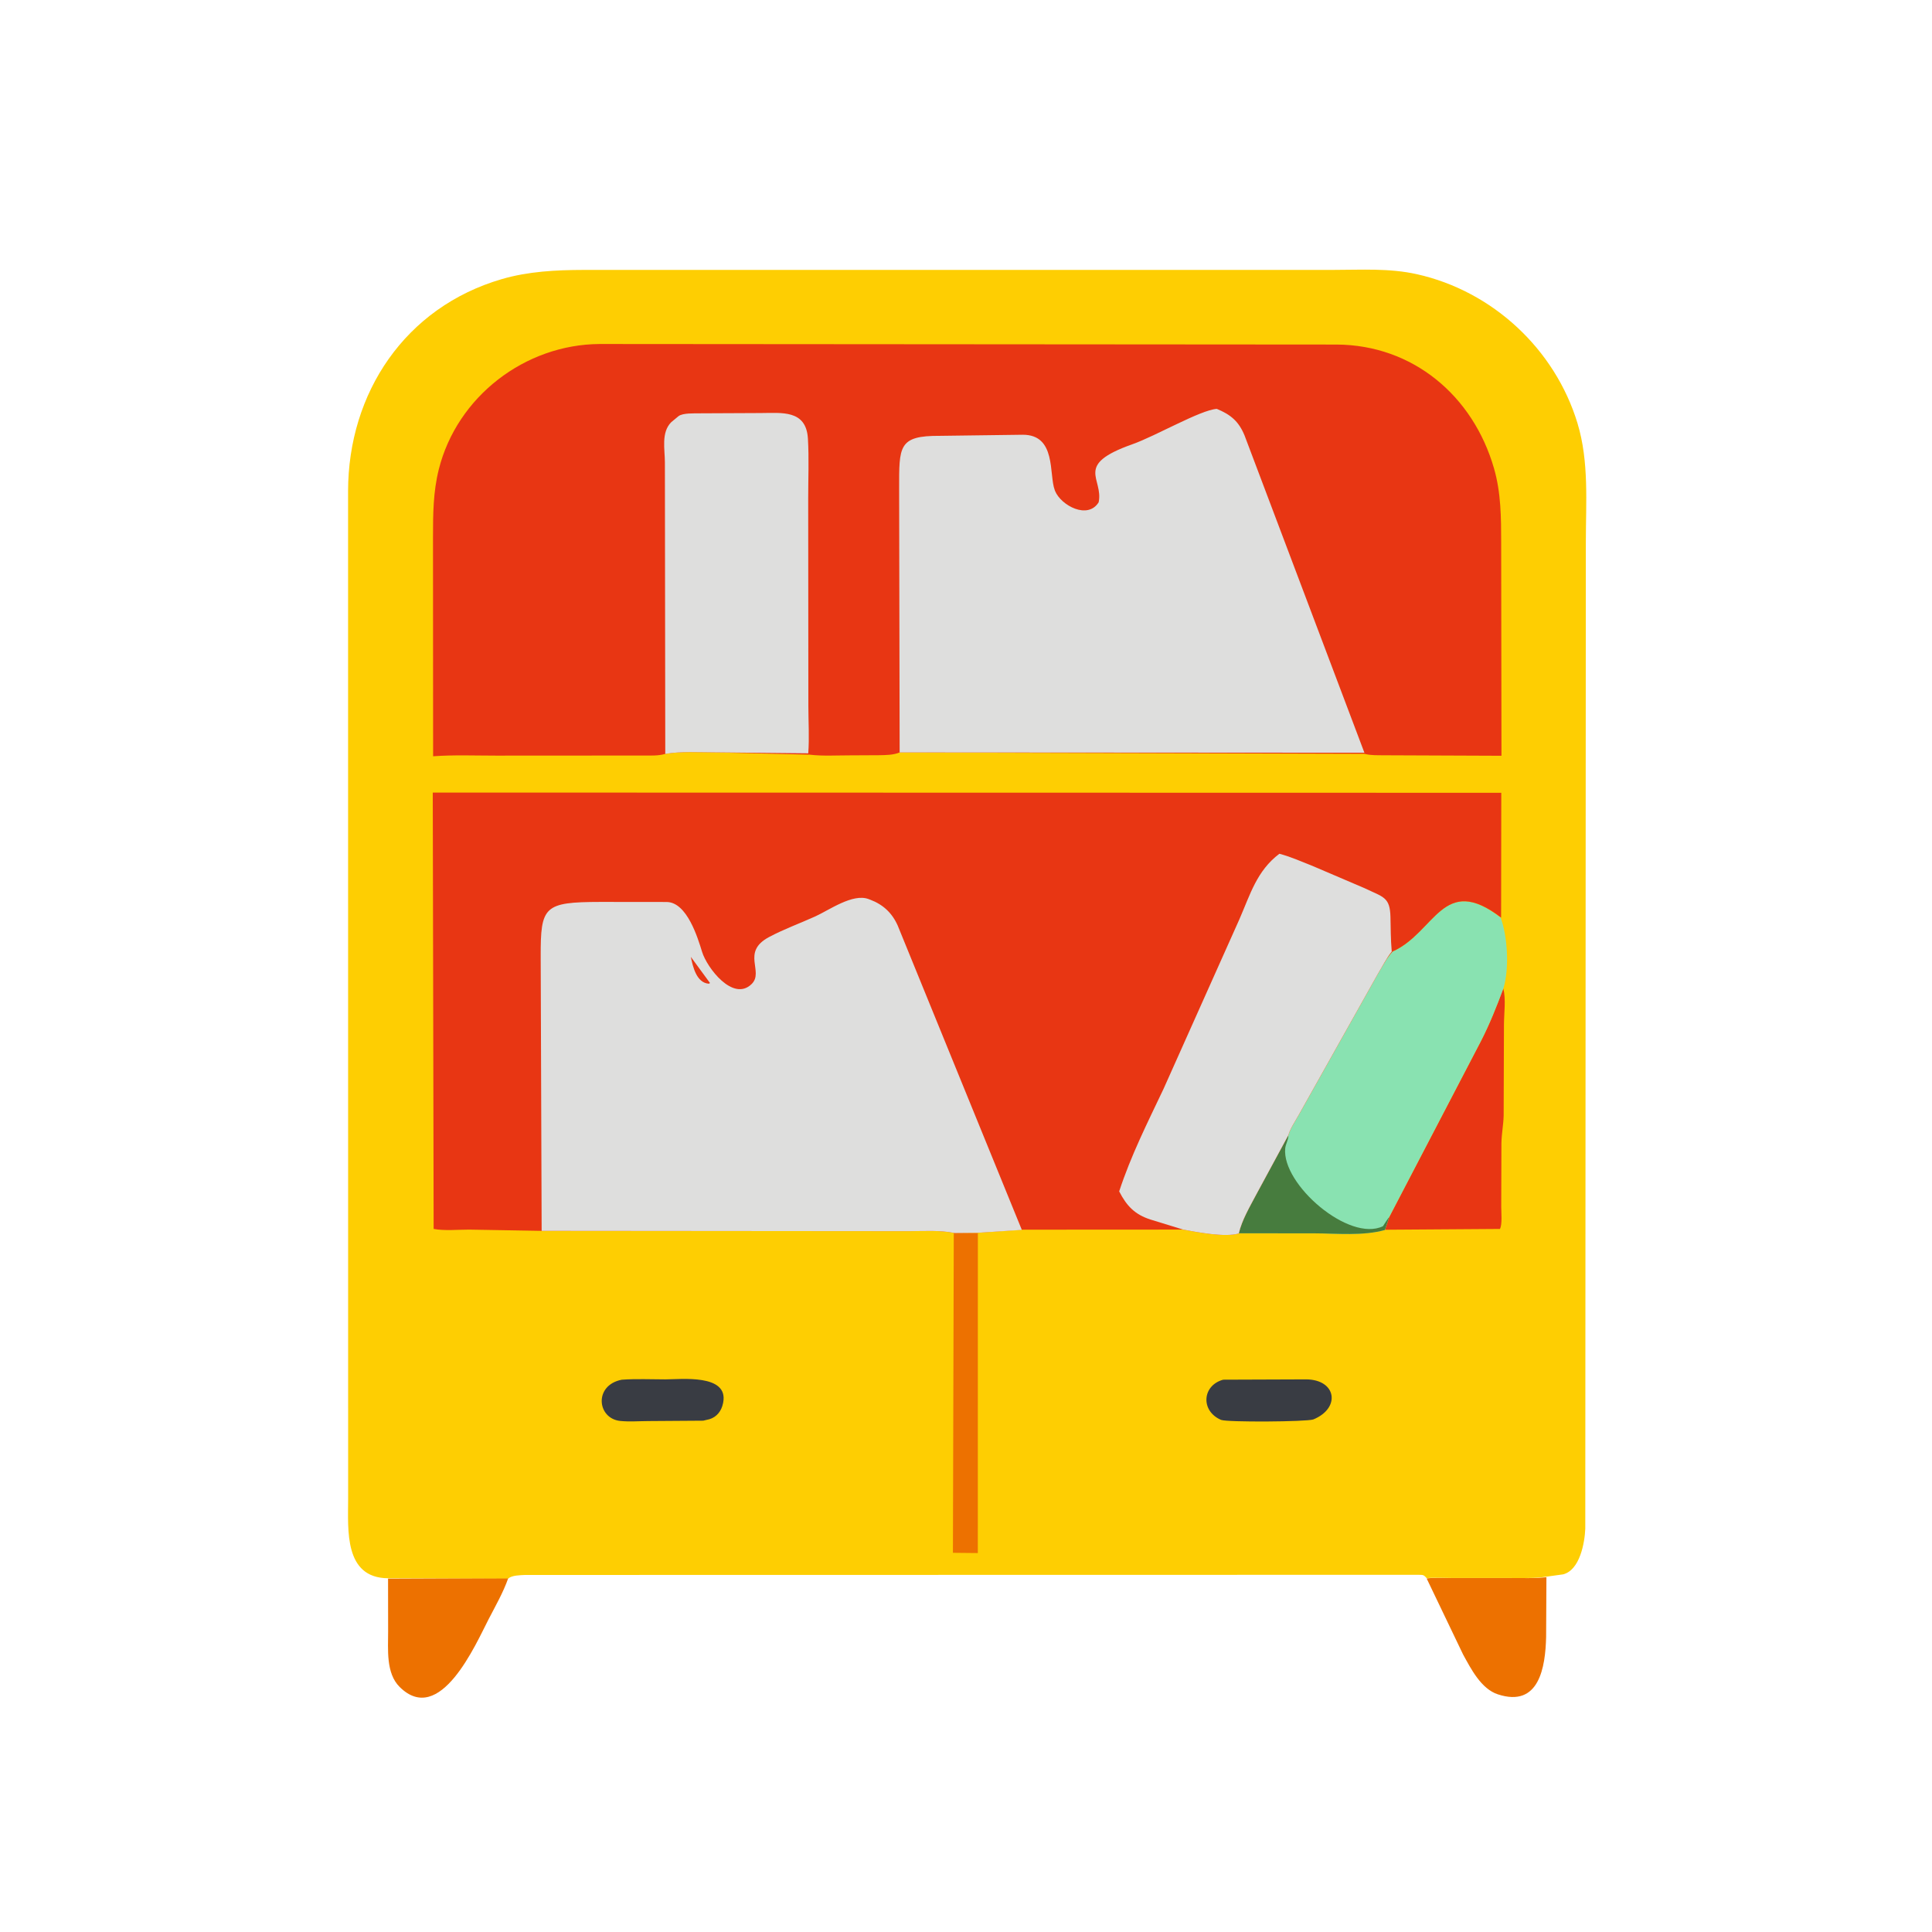
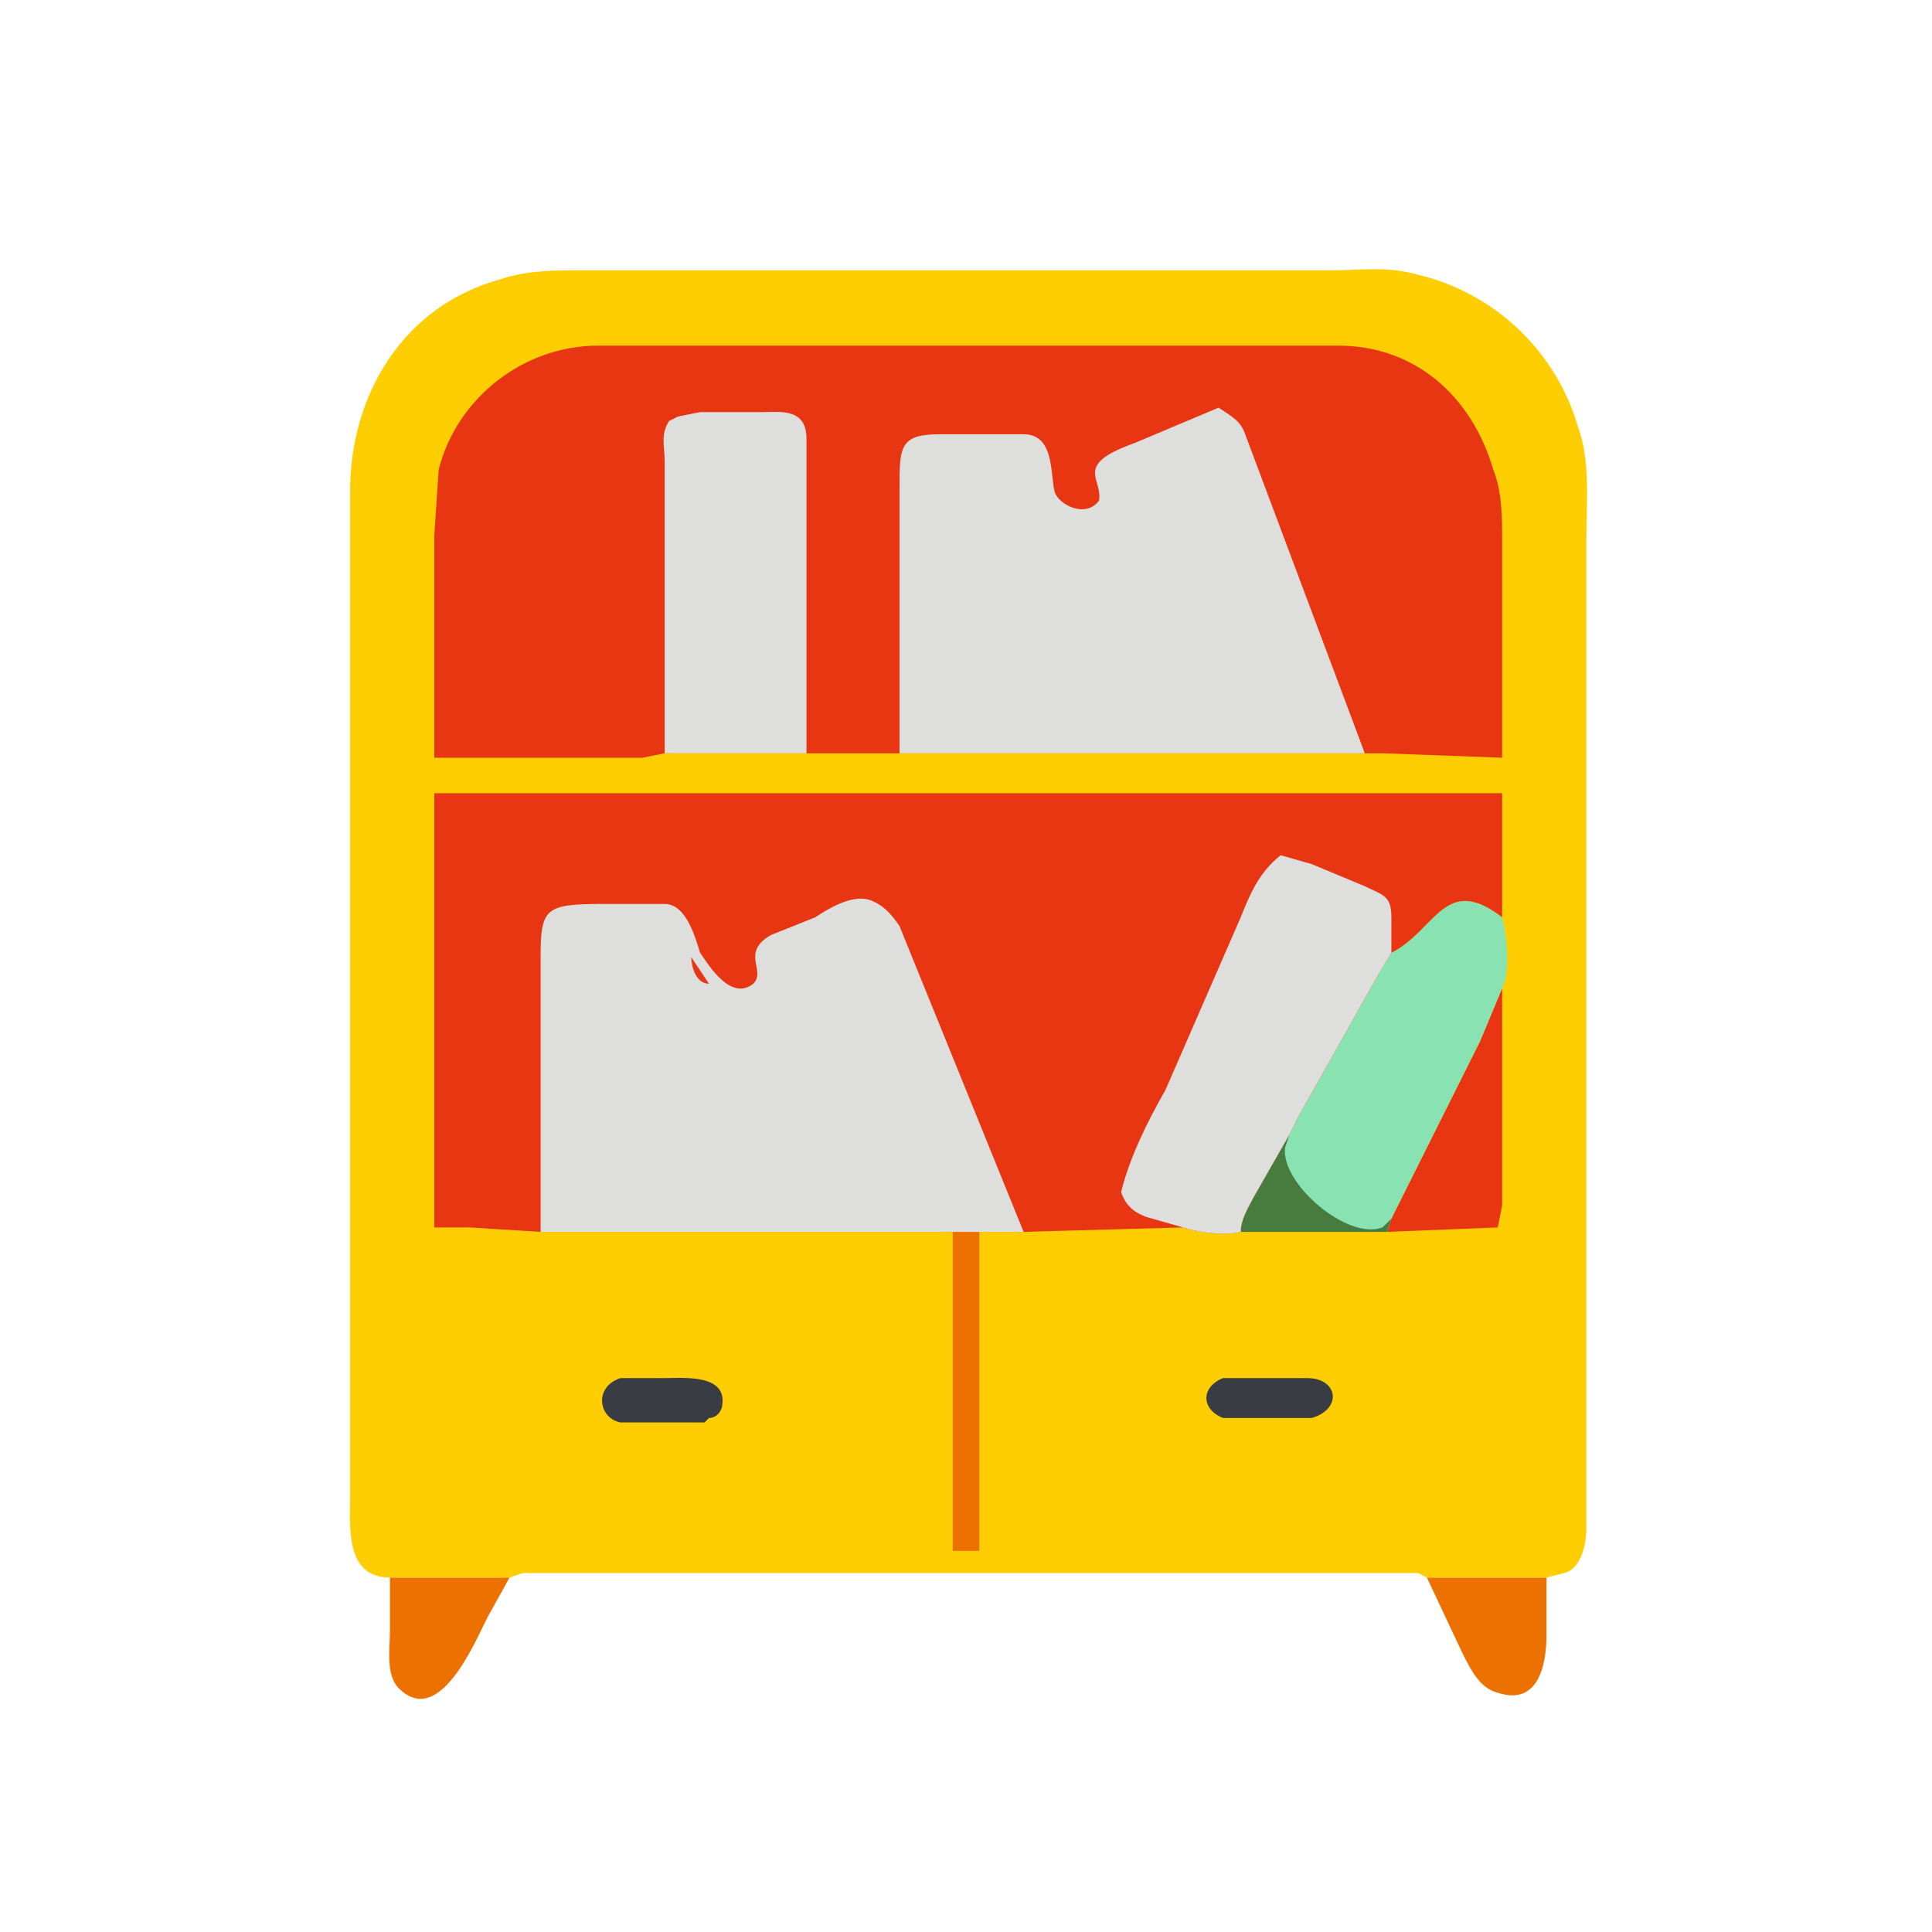
- <svg xmlns="http://www.w3.org/2000/svg" width="436" height="436">
-   <path fill="#ED7100" d="M87.575 356.246l27.128-.115c-1.147 3.279-2.886 6.28-4.438 9.285-2.915 5.641-10.971 24.29-20.071 15.286-3.138-3.104-2.594-8.51-2.604-12.518l-.015-11.938zm234.38-.034c1.942-.244 4.027-.096 5.984-.095h13c2.66-.001 5.402.108 8.047-.186l-.069 13.476c-.159 6.821-1.553 16.022-10.892 12.959-3.785-1.242-6.059-5.748-7.845-8.993l-8.225-17.16z" />
-   <path fill="#FECE02" d="M87.534 356.167c-9.93-.083-8.971-10.983-8.969-17.84l-.015-227.481c.026-22.176 12.875-41.494 34.683-47.857 5.994-1.748 12.225-2.058 18.416-2.075l169.215-.004c6.403 0 12.633-.428 18.91.974 17.045 3.804 31.166 16.9 36.237 33.676 2.618 8.664 1.872 17.902 1.87 26.845l-.125 222.576c-.133 3.2-1.214 9.333-5.001 10.31l-3.77.517c-2.644.417-5.386.308-8.046.31l-13-.001c-1.957-.001-4.042-.15-5.984.032-.731-.867-.898-.714-1.907-.758l-201.56.035c-1.108.059-2.926.055-3.785.797l-27.169-.056z" />
-   <path fill="#393C43" d="M140.31 311.364c3.232-.237 6.576-.076 9.82-.075 3.508.002 14.31-1.284 13.075 5.214l-.05.231c-.338 1.645-1.36 3.025-3.031 3.538l-1.427.337-12.34.087c-2.071.006-4.324.186-6.379-.025-5.243-.539-6.027-8.06.331-9.307zm135.734-.007l18.683-.069c6.878.02 7.897 6.486 1.658 9.039-1.554.546-19.526.659-20.831.1-4.653-1.994-4.286-7.775.49-9.07z" />
-   <path fill="#ED7100" d="M215.24 278.227l5.438.073-.009 72.185-5.62-.058.191-72.2z" />
-   <path fill="#E83613" d="M339.262 223.084c.615 2.437.148 5.58.14 8.122l-.067 20.584c-.057 2.057-.47 4.096-.505 6.183l-.043 14.345c-.004 1.247.271 3.99-.292 5.02l-25.967.18.984-2.874 20.673-39.659c1.983-3.859 3.56-7.843 5.077-11.9z" />
-   <path fill="#89E2B1" d="M314.266 214.743c9.709-4.388 11.327-17.753 24.395-7.658 1.555 4.247 2.004 11.529.6 16-1.515 4.057-3.093 8.041-5.076 11.9l-20.673 39.659-.984 2.933c-4.943 1.377-10.777.773-15.895.755l-17.084-.015c.75-3.056 2.452-5.901 3.924-8.702l7.278-13.445c.417-1.516 1.616-3.24 2.387-4.644l17.763-31.66c1.043-1.718 1.991-3.646 3.365-5.123z" />
-   <path fill="#477C3E" d="M290.751 256.17l-.01.278c-.062.924-.61 1.768-.704 2.717-.796 8.097 14.415 21.26 22.06 17.553.458-.687.89-1.438 1.415-2.074l-.984 2.933c-4.943 1.377-10.777.773-15.895.755l-17.084-.015c.75-3.056 2.452-5.901 3.924-8.702l7.278-13.445z" />
-   <path fill="#E83613" d="M122.235 277.773l-16.34-.284c-2.523-.004-5.571.31-8.034-.153l-.197-98.475 241.135.05-.039 28.174c-13.167-10.095-14.785 3.27-24.494 7.658-1.374 1.477-2.322 3.405-3.365 5.122l-17.763 31.66c-.77 1.404-1.97 3.13-2.387 4.645l-7.278 13.445c-1.472 2.8-3.174 5.646-3.924 8.748-3.12.932-9.444-.306-12.543-.878l-36.404.02-9.924.706-5.265.05c-3.316-.693-6.989-.416-10.352-.417l-82.826-.071z" />
-   <path fill="#DEDEDD" d="M267.006 277.485l-7.358-2.264c-3.578-1.146-5.404-3.097-7.079-6.357 2.65-8.1 6.386-15.49 10.02-23.156l17.096-38.225c2.46-5.621 3.91-10.934 9.036-14.814 2.517.665 5.009 1.769 7.435 2.73l11.803 5.046c4.257 2.046 5.725 1.975 5.831 6.52.06 2.496.047 5.022.269 7.51l.026.268c-1.193 1.477-2.141 3.405-3.184 5.122l-17.763 31.66c-.77 1.404-1.97 3.13-2.387 4.645l-7.278 13.445c-1.472 2.8-3.174 5.646-3.924 8.748-3.12.932-9.444-.306-12.543-.878zm-144.771.288l-.216-61.874c-.023-11.388.696-12.334 13.512-12.36l14.916.016c4.606.048 7.03 8.117 7.994 11.253 1.101 3.586 6.982 11.33 11.165 7.28 2.92-2.828-2.455-7.204 3.942-10.618 3.33-1.778 6.98-3.096 10.427-4.656 3.106-1.406 8.465-5.263 12.027-3.92l.387.144c2.908 1.097 4.942 2.995 6.207 5.852l28.006 68.666-9.924.655-5.265.05c-3.316-.693-6.989-.416-10.352-.417l-82.826-.071z" />
-   <path fill="#E83613" d="M155.907 215.941l4.323 5.905-.266.152c-2.798-.195-3.617-3.876-4.057-6.057zm-5.774-45.807c-1.568.468-3.384.366-4.977.37l-33.179.02c-4.717.003-9.533-.198-14.236.145l-.025-49.392c.005-5.273.026-10.249 1.321-15.4 4.111-16.34 19.394-28.145 36.28-28.244l166.353.122c17.157.104 30.768 11.53 35.492 27.963 1.583 5.508 1.606 11.045 1.613 16.717l.066 48.12-26.522-.109c-1.388-.02-2.85.043-4.206-.28l-.202-.053-104.884-.306c-1.425.595-3.079.589-4.575.622l-6.656.035c-2.96-.003-6.153.198-9.087-.156l-21.29-.517c-3.69 0-7.647-.28-11.286.343z" />
-   <path fill="#DEDEDD" d="M150.133 170.134l-.085-65.773c0-2.961-.882-6.742 1.419-9.074l1.672-1.386c1.032-.738 3.543-.597 4.793-.625l13.69-.064c4.717-.007 10.315-.827 10.703 5.776.264 4.48.059 9.077.063 13.568l.037 46.783c.003 3.502.24 7.183-.024 10.665l-20.982-.213c-3.69 0-7.647-.28-11.286.343zm52.894-.327l-.116-59.384c.002-9.69-.236-12.125 9.226-12.066l18.64-.246c7.678-.04 5.893 8.956 7.257 12.506l.083.22c1.369 3.255 7.374 6.48 9.821 2.51 1.136-5.455-5.659-8.4 7.578-13.08 5.374-1.899 15.362-7.746 19.081-7.995 3.118 1.284 4.945 2.798 6.257 5.98l27.057 71.619-104.884-.064z" />
+ <svg xmlns="http://www.w3.org/2000/svg" viewBox="0 0 436 436">
+   <path fill="#ED7100" d="M88 356h27l-5 9c-3 6-11 25-20 16-3-3-2-9-2-13v-12zm234 0h27v13c0 7-2 16-11 13-4-1-6-5-8-9l-8-17z" />
+   <path fill="#FECE02" d="M88 356c-10 0-9-11-9-18V111c0-22 12-42 34-48 6-2 12-2 19-2h169c6 0 12-1 19 1 17 4 31 17 36 34 3 8 2 17 2 26v223c0 3-1 9-5 10l-4 1h-27l-2-1H118l-3 1H88z" />
+   <path fill="#393C43" d="M140 311h10c4 0 14-1 13 6 0 1-1 3-3 3l-1 1h-19c-5-1-6-8 0-10zm136 0h19c7 0 8 7 1 9h-20c-5-2-5-7 0-9z" />
+   <path fill="#ED7100" d="M215 278h6v72h-6v-72z" />
+   <path fill="#E83613" d="M339 223v49l-1 5-25 1 1-3 20-40 5-12z" />
+   <path fill="#89E2B1" d="M314 215c10-5 12-18 25-8 1 4 2 12 0 16l-5 12-20 40-1 3h-33c0-3 2-6 3-8l8-14 2-4 18-32 3-5z" />
+   <path fill="#477C3E" d="m291 256-1 3c-1 8 14 21 22 18l2-2-1 3h-33c0-3 2-6 3-8l8-14z" />
+   <path fill="#E83613" d="m122 278-16-1h-8v-98h241v28c-13-10-15 3-25 8l-3 5-18 32-2 4-8 14c-1 2-3 5-3 8-4 1-10 0-13-1l-36 1H122z" />
+   <path fill="#DEDEDD" d="m267 277-7-2c-4-1-6-3-7-6 2-8 6-16 10-23l17-39c2-5 4-10 9-14l7 2 12 5c4 2 6 2 6 7v8l-3 5-18 32-2 4-8 14c-1 2-3 5-3 8-4 1-10 0-13-1zm-145 1v-62c0-11 1-12 14-12h14c5 0 7 8 8 11 2 3 7 11 12 7 3-3-3-7 4-11l10-4c3-2 8-5 12-4 3 1 5 3 7 6l28 69H122z" />
+   <path fill="#E83613" d="m156 216 4 6c-3 0-4-4-4-6zm-6-46-5 1H98v-50l1-15c4-16 19-28 36-28h167c17 0 30 11 35 28 2 5 2 11 2 16v49l-27-1H150z" />
+   <path fill="#DEDEDD" d="M150 170v-66c0-3-1-6 1-9l2-1 5-1h14c4 0 10-1 10 6v71h-32zm53 0v-60c0-9 0-12 9-12h19c7 0 6 9 7 13 1 3 7 6 10 2 1-5-6-8 8-13l19-8c3 2 5 3 6 6l27 72H203z" />
</svg>
